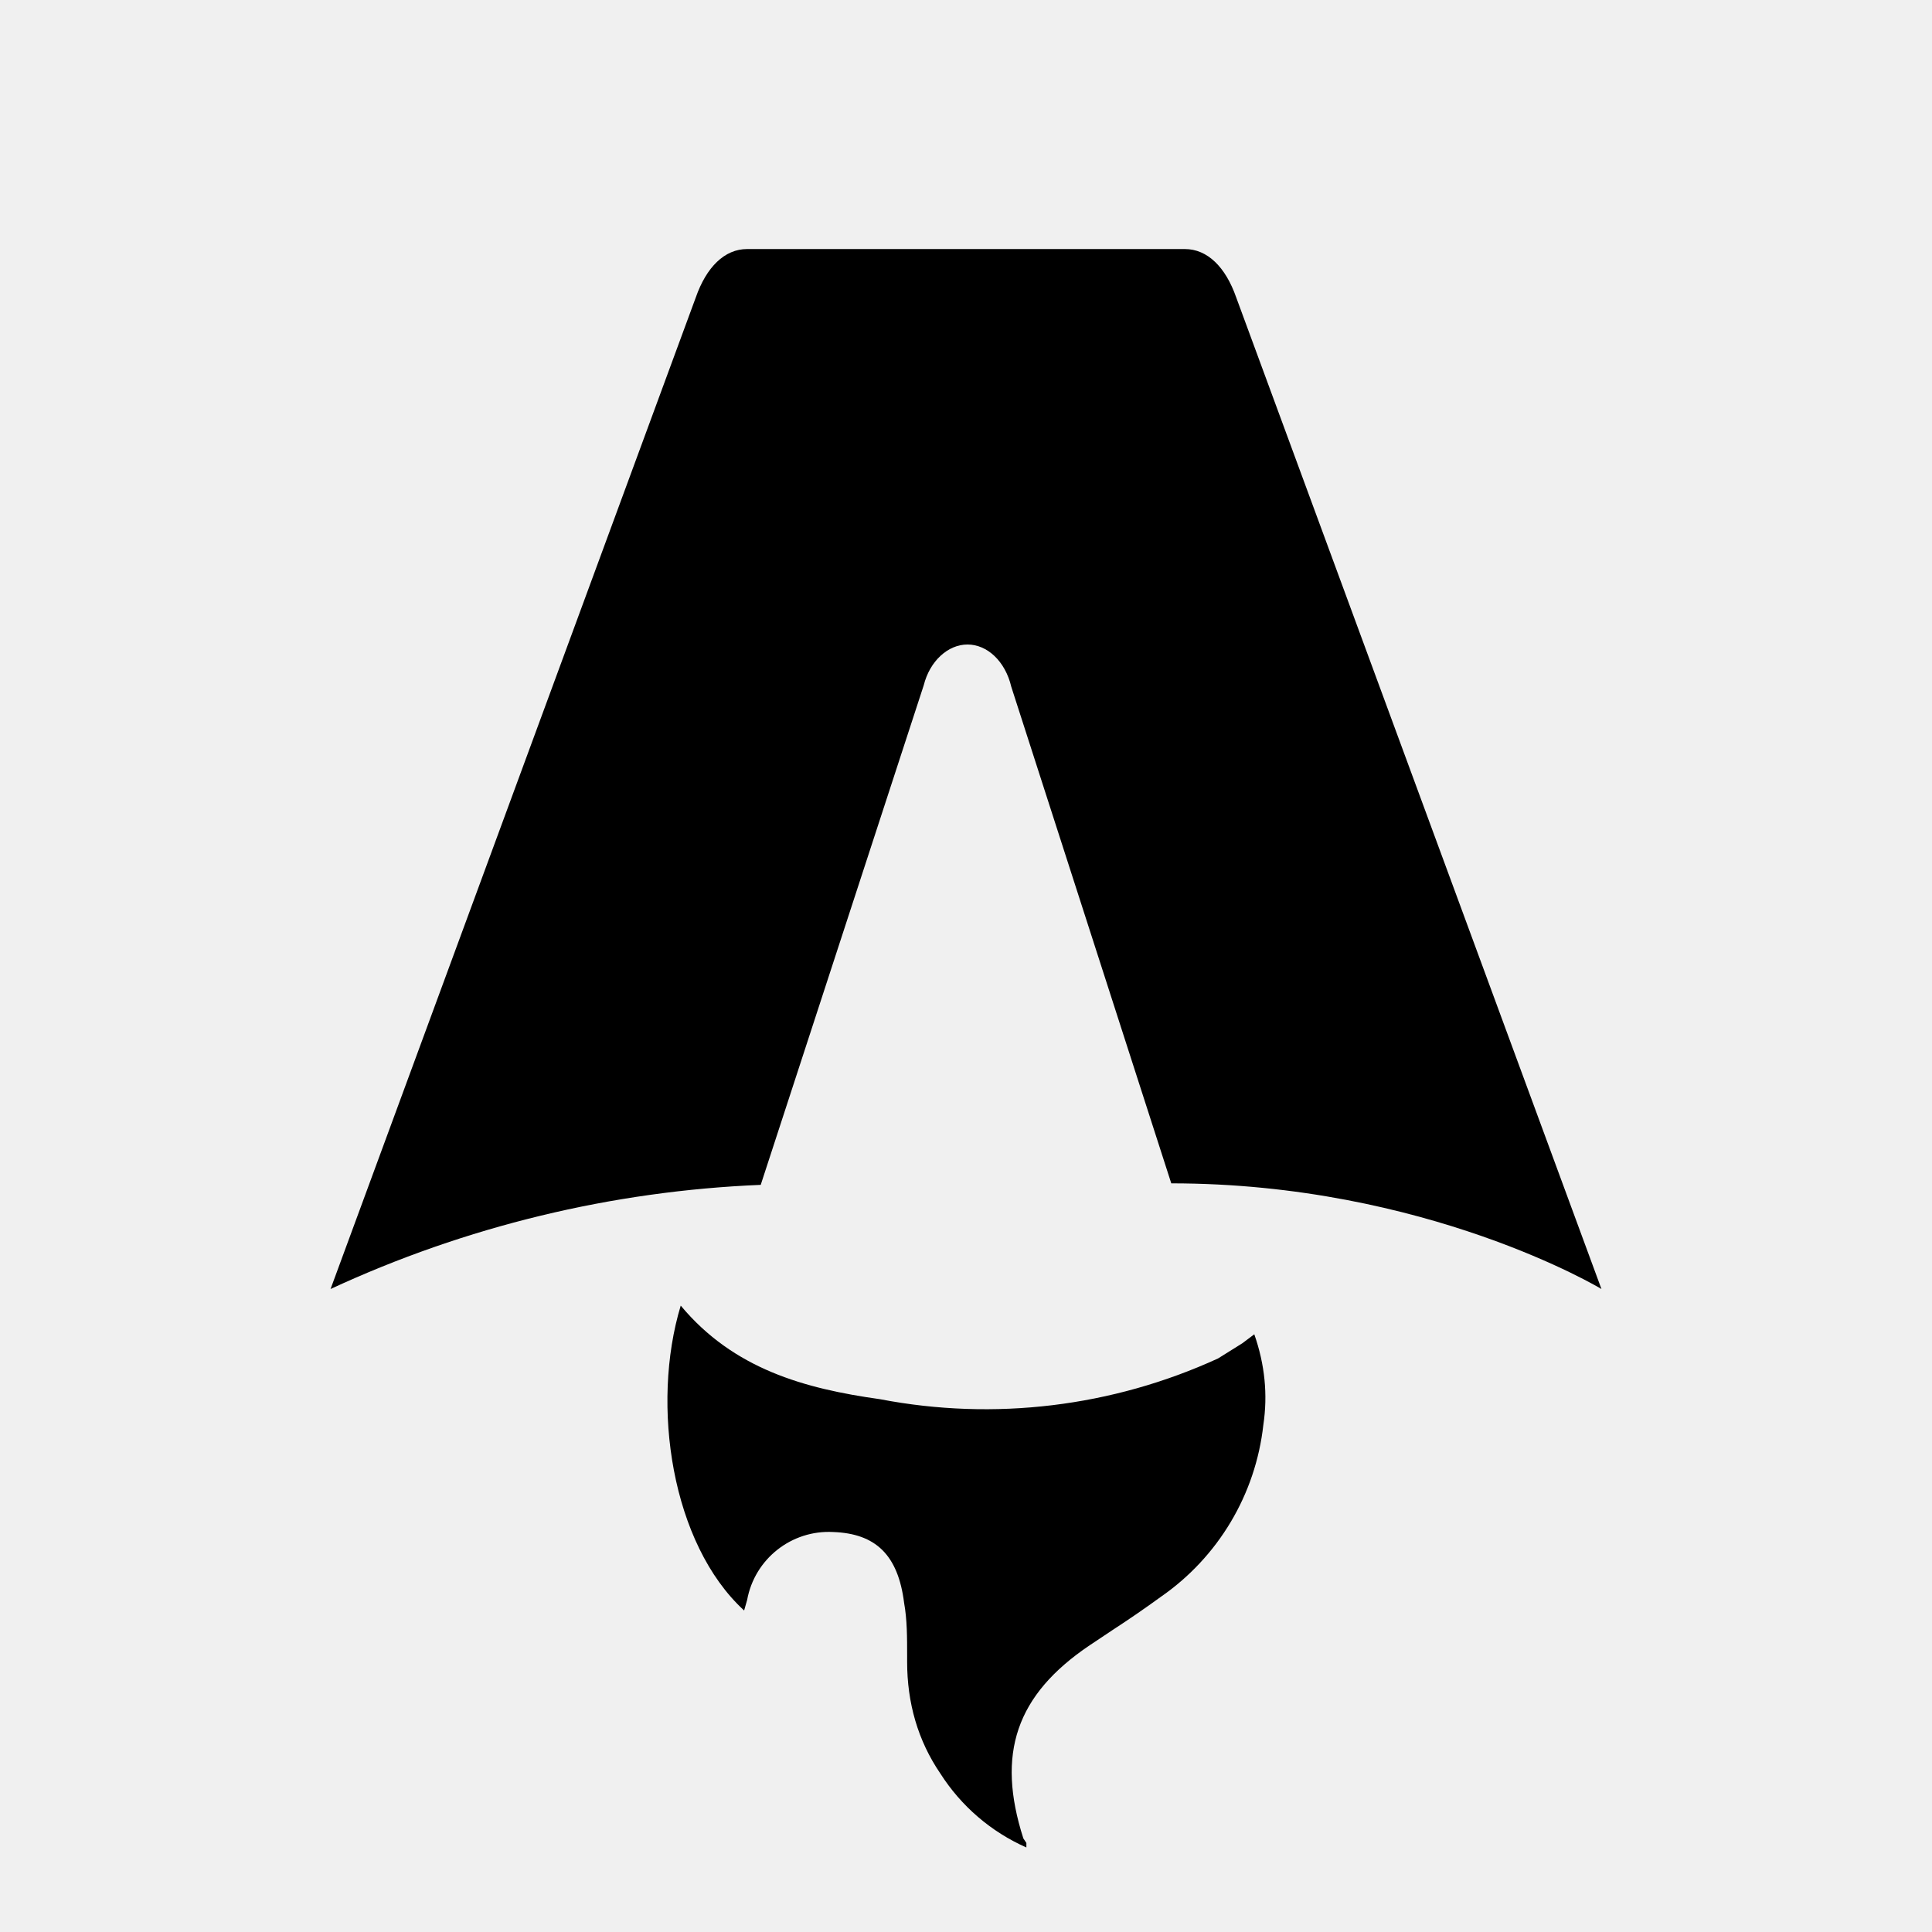
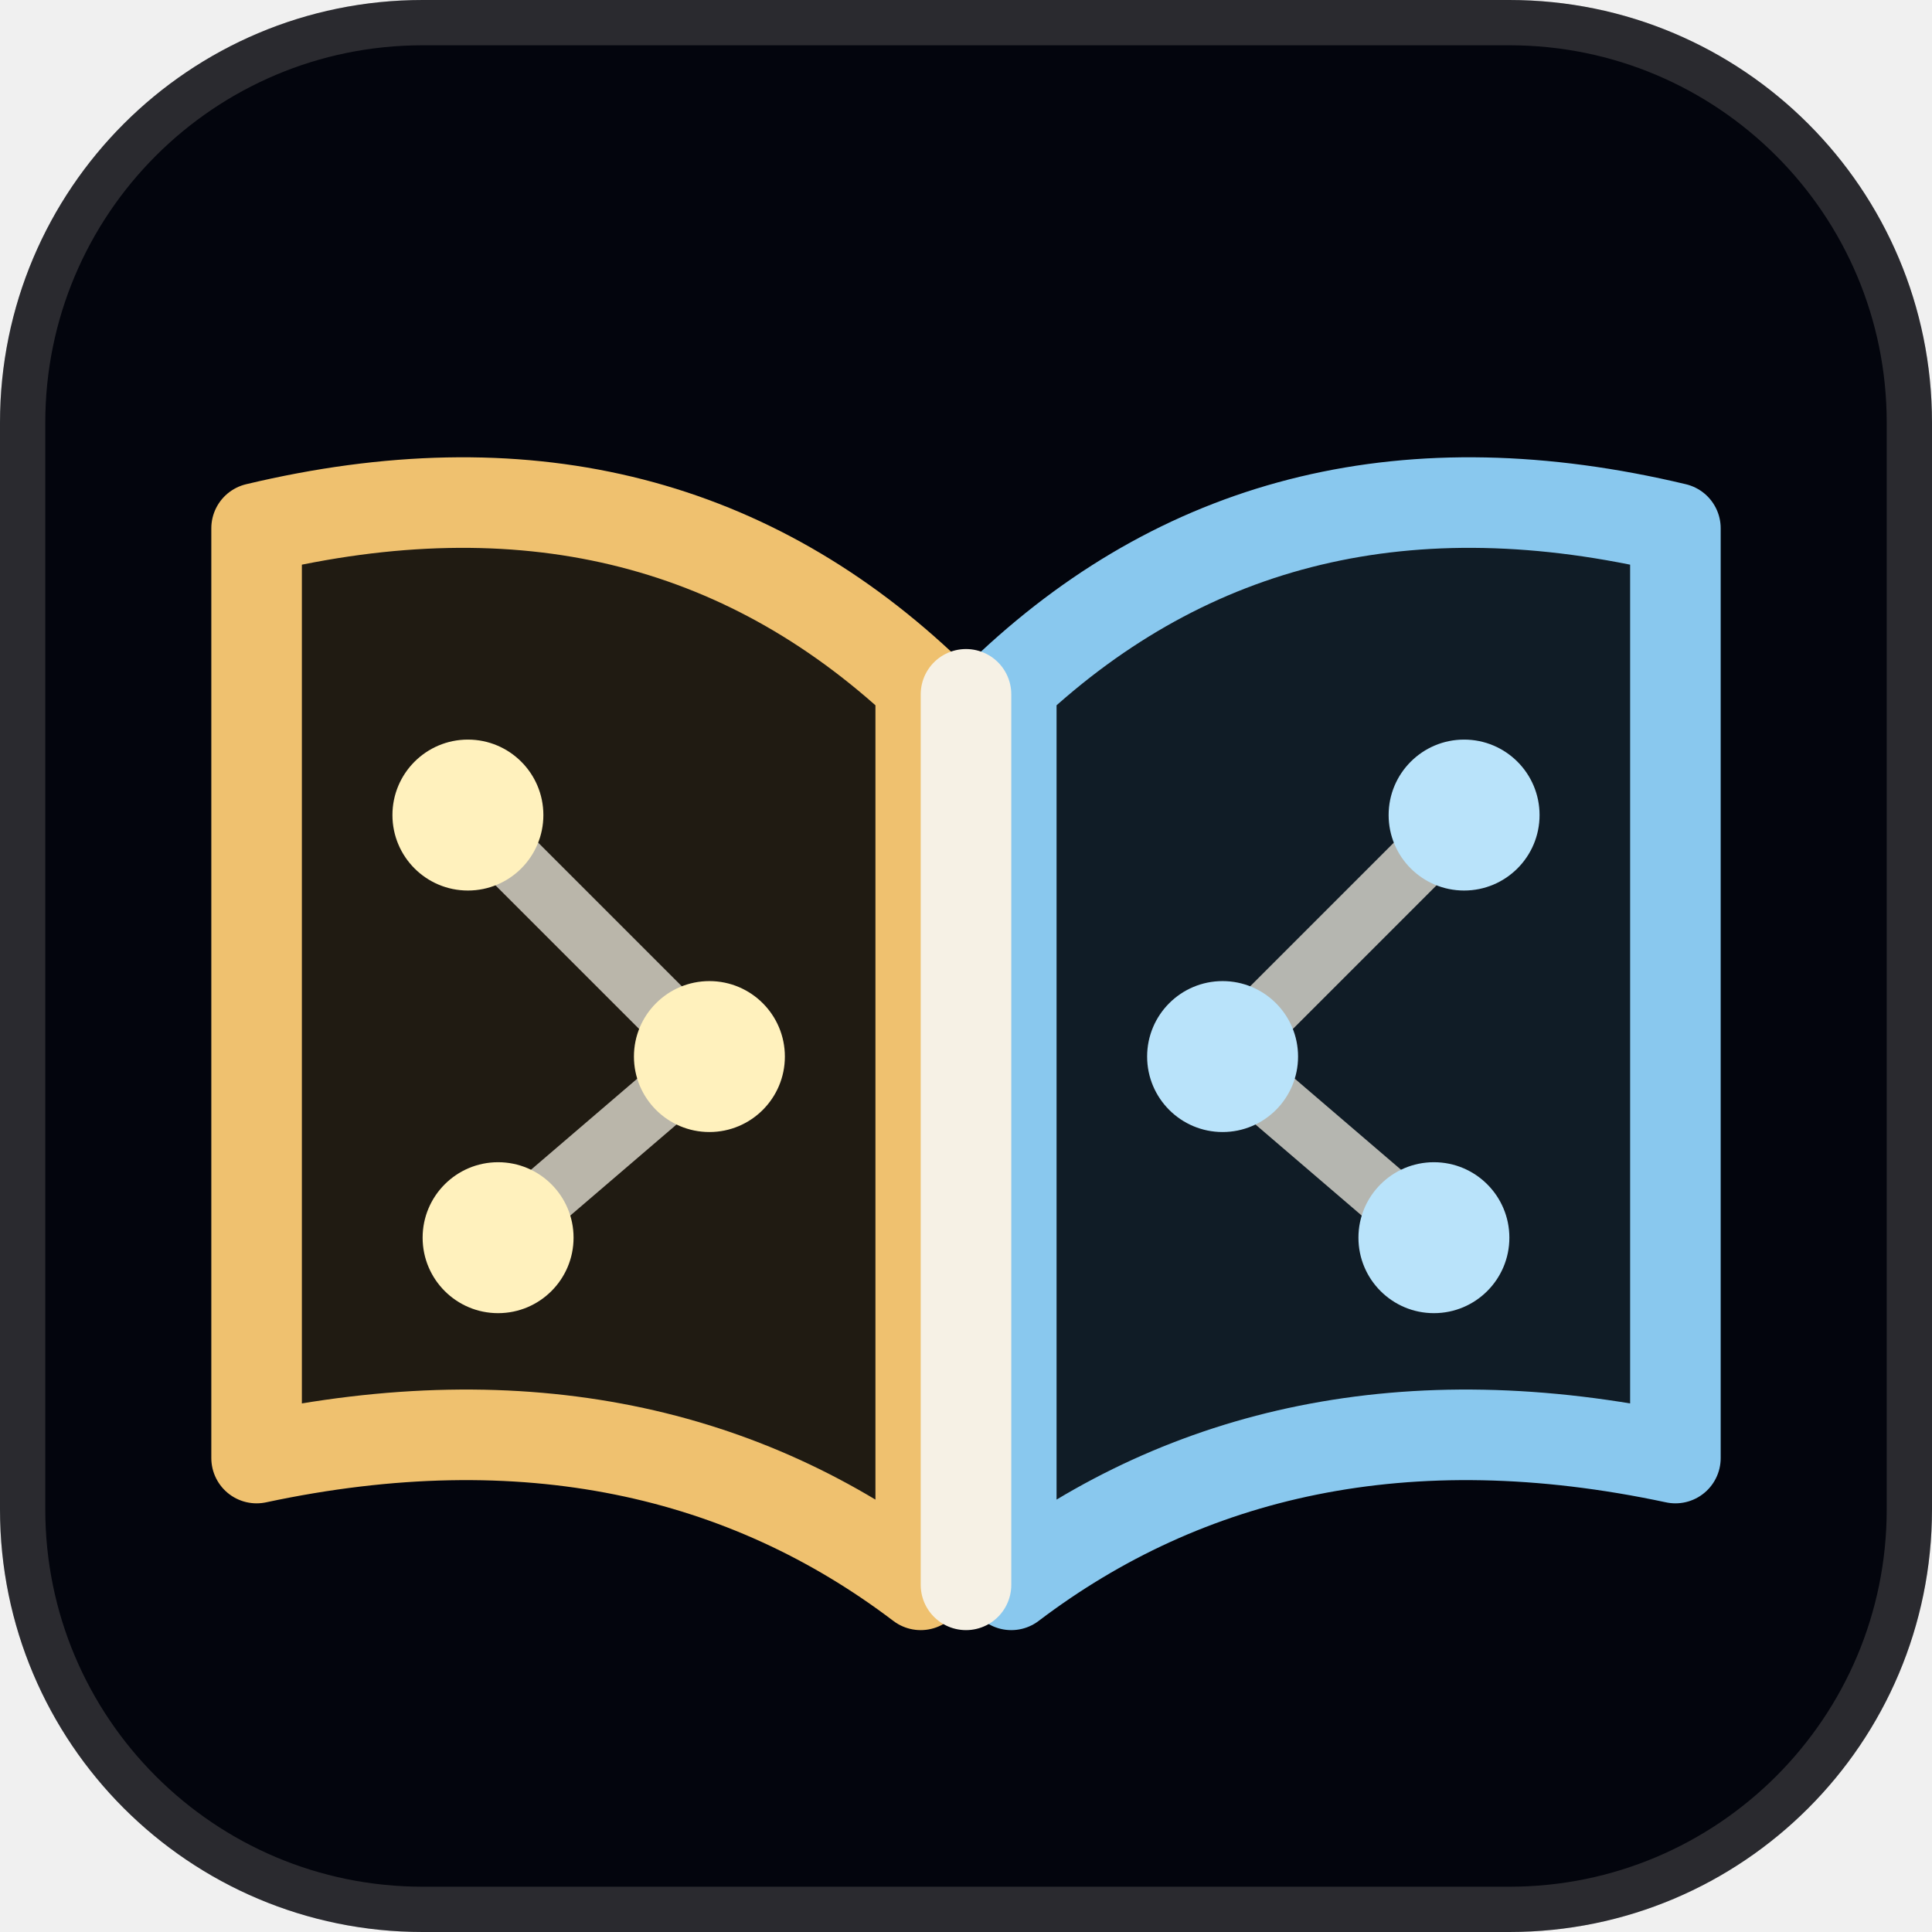
- <svg xmlns="http://www.w3.org/2000/svg" fill="none" viewBox="0 0 128 128">
-   <path d="M50.4 78.5a75.1 75.1 0 0 0-28.5 6.9l24.2-65.7c.7-2 1.9-3.2 3.4-3.2h29c1.5 0 2.7 1.2 3.4 3.2l24.2 65.7s-11.6-7-28.5-7L67 45.5c-.4-1.7-1.6-2.8-2.9-2.8-1.3 0-2.5 1.1-2.9 2.7L50.4 78.5Zm-1.1 28.2Zm-4.2-20.2c-2 6.6-.6 15.8 4.2 20.2a17.5 17.5 0 0 1 .2-.7 5.5 5.5 0 0 1 5.7-4.5c2.8.1 4.3 1.5 4.7 4.7.2 1.1.2 2.3.2 3.5v.4c0 2.7.7 5.2 2.2 7.4a13 13 0 0 0 5.7 4.9v-.3l-.2-.3c-1.8-5.6-.5-9.5 4.4-12.8l1.5-1a73 73 0 0 0 3.2-2.2 16 16 0 0 0 6.8-11.4c.3-2 .1-4-.6-6l-.8.6-1.6 1a37 37 0 0 1-22.4 2.7c-5-.7-9.7-2-13.2-6.2Z" />
-   <style>
-         path { fill: #000; }
-         @media (prefers-color-scheme: dark) {
-             path { fill: #FFF; }
-         }
-     </style>
+ <svg xmlns="http://www.w3.org/2000/svg" viewBox="0 0 64 64">
+   <rect width="64" height="64" rx="14" fill="#03050d" />
+   <rect x=".75" y=".75" width="62.5" height="62.5" rx="13.25" fill="none" stroke="#f6f1e5" stroke-opacity=".16" stroke-width="1.5" />
+   <path d="M8.5 17.5c8.8-2.1 16.1-.3 22 5.2v29.8c-5.8-4.4-13.1-6.1-22-4.2z" fill="#201b12" stroke="#efc16f" stroke-linejoin="round" stroke-width="3" />
+   <path d="M55.5 17.5c-8.8-2.1-16.1-.3-22 5.2v29.8c5.8-4.4 13.1-6.1 22-4.2z" fill="#101c26" stroke="#89c8ee" stroke-linejoin="round" stroke-width="3" />
+   <path d="M32 23v29.5" fill="none" stroke="#f6f1e5" stroke-linecap="round" stroke-width="3" />
+   <path d="m15.5 27 8 8-7 6M48.5 27l-8 8 7 6" fill="none" stroke="#f6f1e5" stroke-linecap="round" stroke-linejoin="round" stroke-opacity=".72" stroke-width="2" />
+   <circle cx="15.5" cy="27" r="2.5" fill="#fff1bd" />
+   <circle cx="23.5" cy="35" r="2.5" fill="#fff1bd" />
+   <circle cx="16.5" cy="41" r="2.5" fill="#fff1bd" />
+   <circle cx="48.5" cy="27" r="2.5" fill="#b9e3fa" />
+   <circle cx="40.5" cy="35" r="2.5" fill="#b9e3fa" />
+   <circle cx="47.5" cy="41" r="2.5" fill="#b9e3fa" />
</svg>
